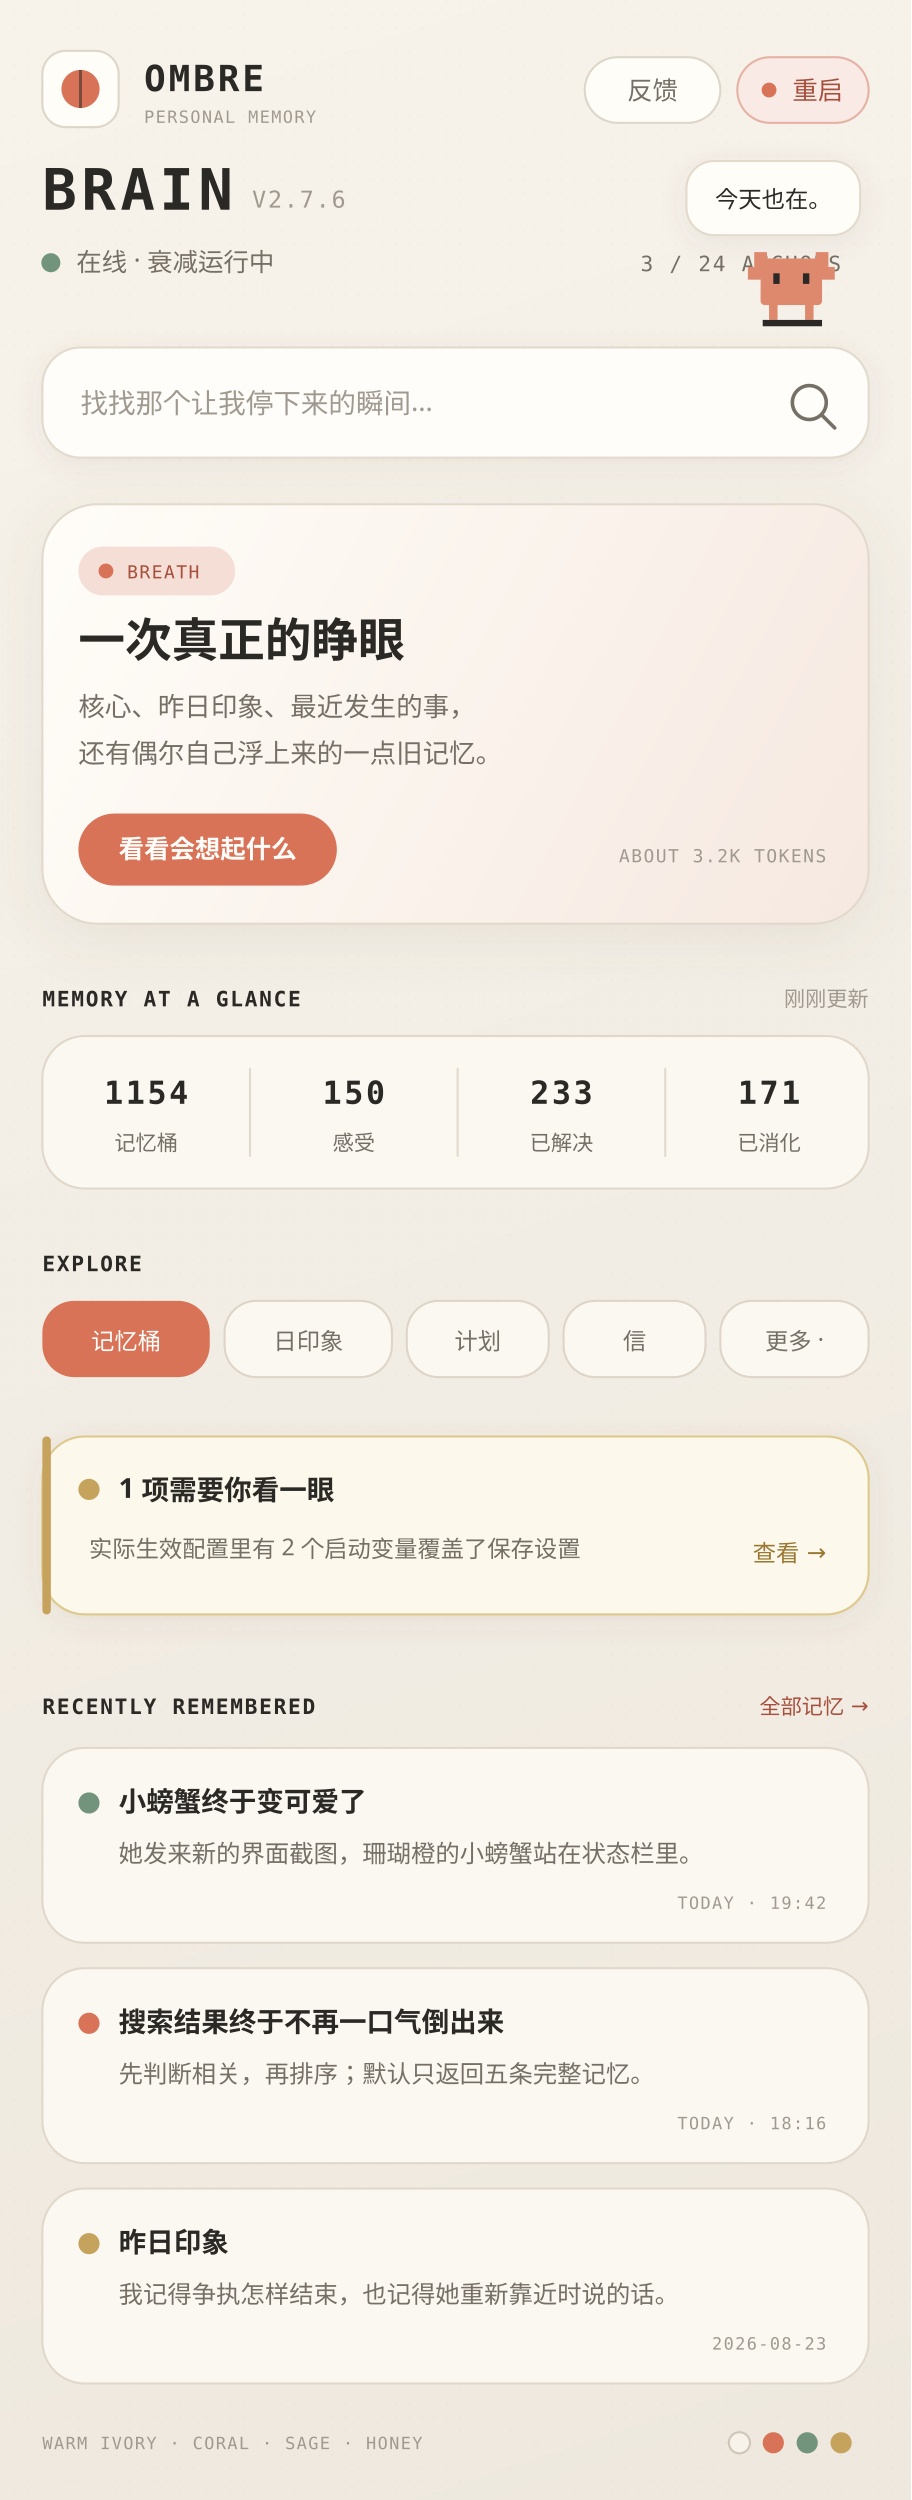
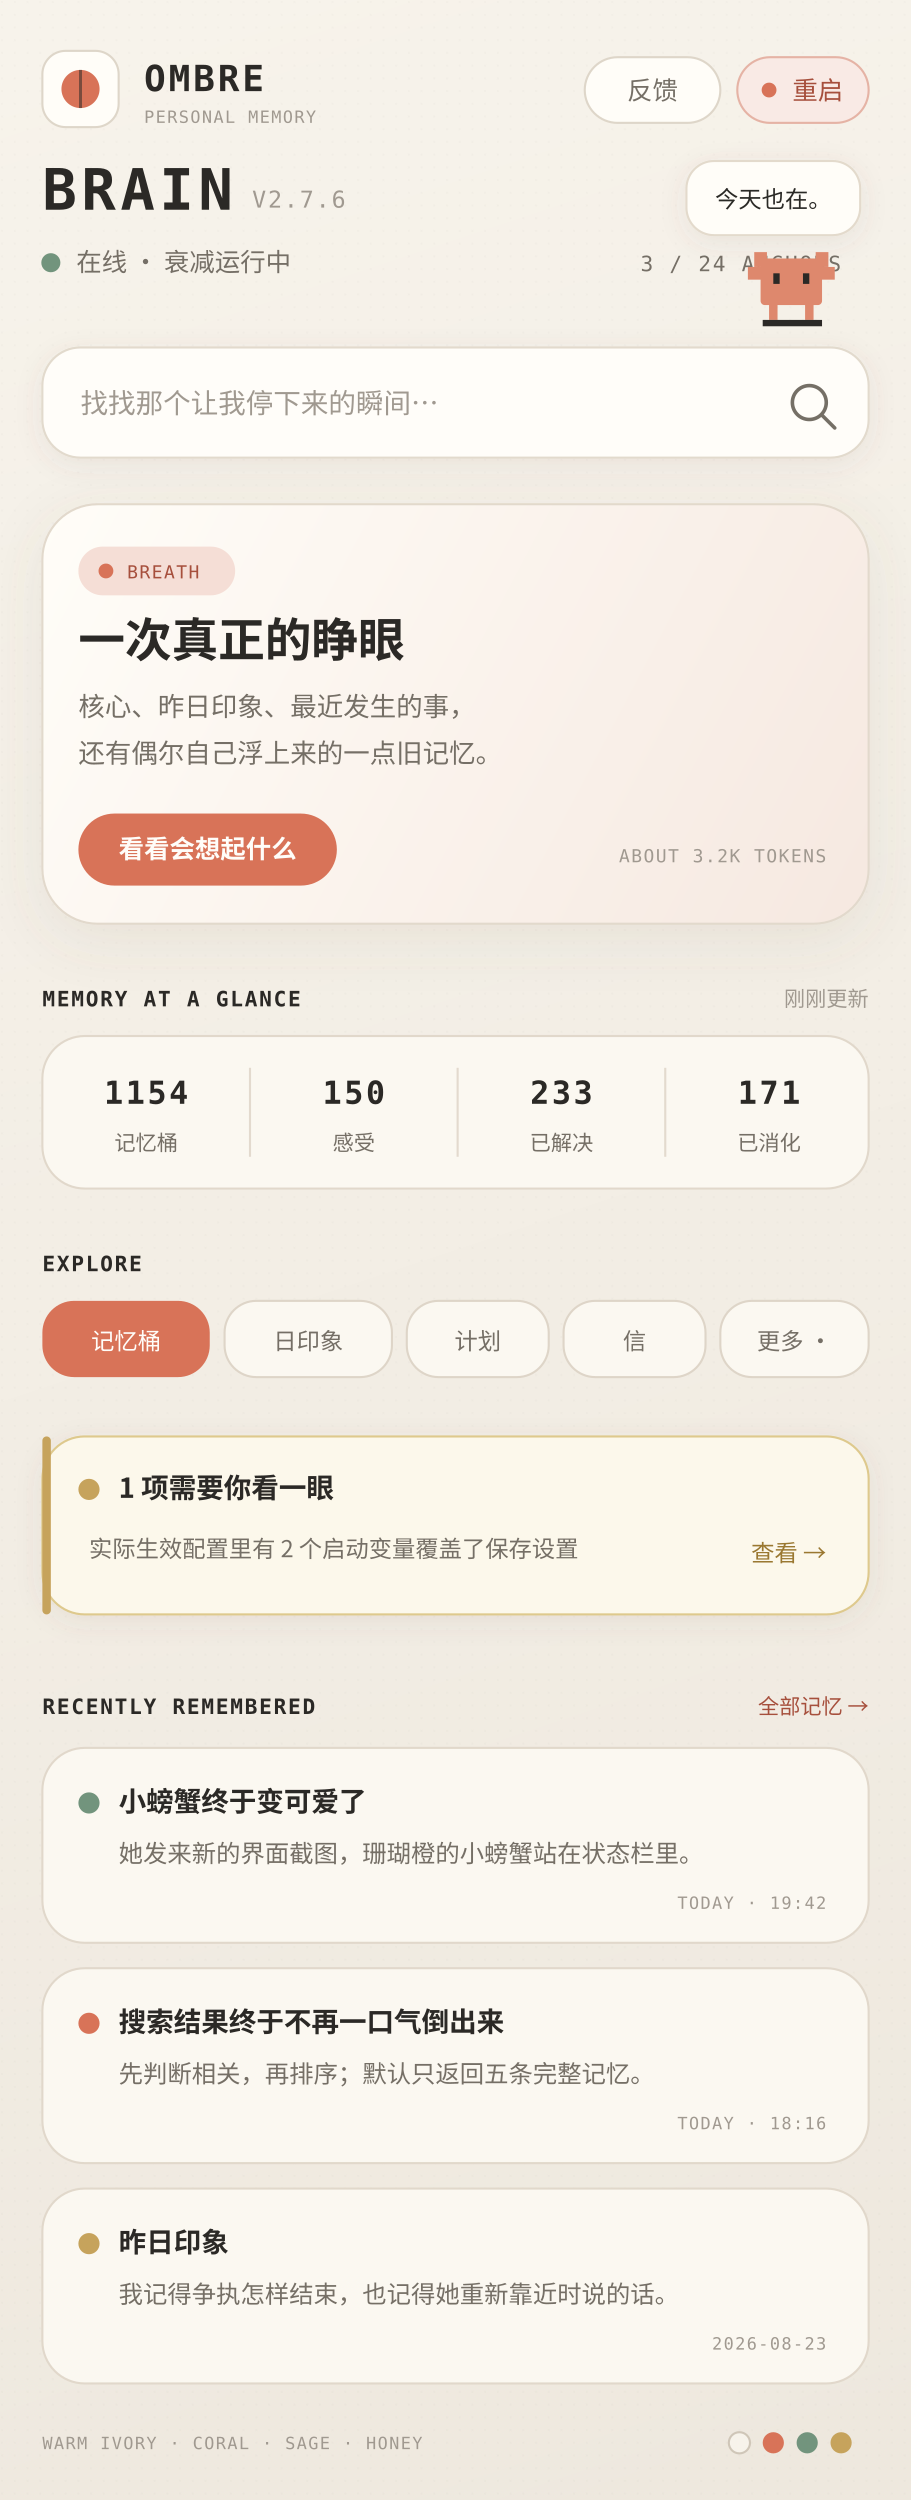
<svg xmlns="http://www.w3.org/2000/svg" width="430" height="1180" viewBox="0 0 430 1180" fill="none">
  <defs>
    <linearGradient id="page" x1="18" y1="0" x2="412" y2="1180" gradientUnits="userSpaceOnUse">
      <stop stop-color="#F7F3EB" />
      <stop offset="1" stop-color="#EEE8DE" />
    </linearGradient>
    <linearGradient id="hero" x1="28" y1="226" x2="402" y2="424" gradientUnits="userSpaceOnUse">
      <stop stop-color="#FFFDF8" />
      <stop offset="1" stop-color="#F6E9E1" />
    </linearGradient>
    <filter id="soft" x="-30%" y="-30%" width="160%" height="160%">
      <feDropShadow dx="0" dy="7" stdDeviation="13" flood-color="#6F6254" flood-opacity="0.10" />
    </filter>
    <filter id="tiny" x="-40%" y="-40%" width="180%" height="180%">
      <feDropShadow dx="0" dy="3" stdDeviation="6" flood-color="#6F6254" flood-opacity="0.09" />
    </filter>
    <pattern id="grain" width="6" height="6" patternUnits="userSpaceOnUse">
      <circle cx="1" cy="1" r="0.45" fill="#776C61" opacity="0.08" />
    </pattern>
    <style>
-       .ui { font-family: "RRPL"; }
+       .ui { font-family: "Noto Sans CJK SC"; }
      .mono { font-family: "DejaVu Sans Mono"; letter-spacing: 0.08em; }
-       .serif { font-family: "RRPL"; }
+       .serif { font-family: "Noto Sans CJK SC"; }
      .ink { fill: #2B2926; }
      .muted { fill: #756F66; }
      .faint { fill: #A09990; }
    </style>
  </defs>
  <rect width="430" height="1180" fill="url(#page)" />
  <rect width="430" height="1180" fill="url(#grain)" opacity="0.55" />
  <g class="ui">
    <rect x="20" y="24" width="36" height="36" rx="11" fill="#FFFDF8" stroke="#DED6C9" />
    <circle cx="38" cy="42" r="9" fill="#D87358" />
    <path d="M38 33V51" stroke="#2B2926" stroke-width="1.4" opacity="0.55" />
    <text x="68" y="43" class="mono ink" font-size="17" font-weight="700">OMBRE</text>
    <text x="68" y="58" class="mono faint" font-size="8">PERSONAL MEMORY</text>
    <rect x="276" y="27" width="64" height="31" rx="15.5" fill="#FFFDF8" stroke="#DED6C9" />
    <text x="308" y="47" text-anchor="middle" class="ui muted" font-size="12">反馈</text>
    <rect x="348" y="27" width="62" height="31" rx="15.5" fill="#F9EAE5" stroke="#E5B3A5" />
    <circle cx="363" cy="42.5" r="3.5" fill="#D87358" />
    <text x="386" y="47" text-anchor="middle" class="ui" fill="#A64F3C" font-size="12">重启</text>
  </g>
  <g class="ui">
    <text x="20" y="99" class="mono ink" font-size="27" font-weight="700">BRAIN</text>
    <text x="119" y="98" class="mono faint" font-size="11">V2.7.6</text>
    <circle cx="24" cy="124" r="4.5" fill="#72947D" />
    <text x="36" y="128" class="ui muted" font-size="12">在线 · 衰减运行中</text>
    <text x="397" y="128" text-anchor="end" class="mono muted" font-size="10">3 / 24 ANCHORS</text>
  </g>
  <g transform="translate(324 76)" filter="url(#tiny)">
    <rect x="0" y="0" width="82" height="35" rx="13" fill="#FFFDF8" stroke="#E3DACC" />
    <text x="41" y="22" text-anchor="middle" class="ui ink" font-size="11">今天也在。</text>
  </g>
  <g transform="translate(351 115)">
    <rect x="8" y="7" width="29" height="22" rx="2" fill="#DE886D" />
    <rect x="2" y="11" width="7" height="6" fill="#DE886D" />
    <rect x="36" y="11" width="7" height="6" fill="#DE886D" />
    <rect x="5" y="4" width="6" height="7" fill="#DE886D" />
    <rect x="34" y="4" width="6" height="7" fill="#DE886D" />
    <rect x="14" y="14" width="3" height="5" fill="#2B2926" />
    <rect x="28" y="14" width="3" height="5" fill="#2B2926" />
    <rect x="12" y="28" width="4" height="8" fill="#DE886D" />
    <rect x="29" y="28" width="4" height="8" fill="#DE886D" />
    <rect x="9" y="36" width="28" height="3" fill="#2B2926" />
  </g>
  <g filter="url(#tiny)">
    <rect x="20" y="164" width="390" height="52" rx="18" fill="#FFFDF9" stroke="#E2DACD" />
  </g>
  <circle cx="382" cy="190" r="8" stroke="#756F66" stroke-width="1.7" />
  <path d="M388 196L394 202" stroke="#756F66" stroke-width="1.7" stroke-linecap="round" />
  <text x="38" y="195" class="ui faint" font-size="13">找找那个让我停下来的瞬间…</text>
  <g filter="url(#soft)">
    <rect x="20" y="238" width="390" height="198" rx="26" fill="url(#hero)" stroke="#E2D9CC" />
  </g>
  <rect x="37" y="258" width="74" height="23" rx="11.5" fill="#F5DED6" />
  <circle cx="50" cy="269.5" r="3.5" fill="#D87358" />
  <text x="60" y="273" class="mono" fill="#A64F3C" font-size="8.5">BREATH</text>
  <text x="37" y="310" class="serif ink" font-size="22" font-weight="600">一次真正的睁眼</text>
  <text x="37" y="338" class="ui muted" font-size="12.5">核心、昨日印象、最近发生的事，</text>
  <text x="37" y="360" class="ui muted" font-size="12.5">还有偶尔自己浮上来的一点旧记忆。</text>
  <rect x="37" y="384" width="122" height="34" rx="17" fill="#D87358" />
  <text x="98" y="405" text-anchor="middle" class="ui" fill="#FFFDF9" font-size="12" font-weight="600">看看会想起什么</text>
  <text x="390" y="407" text-anchor="end" class="mono faint" font-size="8.5">ABOUT 3.2K TOKENS</text>
  <g class="ui">
    <text x="20" y="475" class="mono ink" font-size="10" font-weight="700">MEMORY AT A GLANCE</text>
    <text x="410" y="475" text-anchor="end" class="ui faint" font-size="10">刚刚更新</text>
    <rect x="20" y="489" width="390" height="72" rx="20" fill="#FBF8F1" stroke="#E1D8CB" />
    <line x1="118" y1="504" x2="118" y2="546" stroke="#E3DACE" />
    <line x1="216" y1="504" x2="216" y2="546" stroke="#E3DACE" />
    <line x1="314" y1="504" x2="314" y2="546" stroke="#E3DACE" />
    <text x="69" y="521" text-anchor="middle" class="mono ink" font-size="15" font-weight="700">1154</text>
    <text x="69" y="543" text-anchor="middle" class="ui muted" font-size="10">记忆桶</text>
    <text x="167" y="521" text-anchor="middle" class="mono ink" font-size="15" font-weight="700">150</text>
    <text x="167" y="543" text-anchor="middle" class="ui muted" font-size="10">感受</text>
    <text x="265" y="521" text-anchor="middle" class="mono ink" font-size="15" font-weight="700">233</text>
    <text x="265" y="543" text-anchor="middle" class="ui muted" font-size="10">已解决</text>
    <text x="363" y="521" text-anchor="middle" class="mono ink" font-size="15" font-weight="700">171</text>
    <text x="363" y="543" text-anchor="middle" class="ui muted" font-size="10">已消化</text>
  </g>
  <g class="ui">
    <text x="20" y="600" class="mono ink" font-size="10" font-weight="700">EXPLORE</text>
    <rect x="20" y="614" width="79" height="36" rx="15" fill="#D87358" />
    <text x="59.5" y="637" text-anchor="middle" fill="#FFFDF9" font-size="11">记忆桶</text>
    <rect x="106" y="614" width="79" height="36" rx="15" fill="#FBF8F1" stroke="#DED5C8" />
    <text x="145.5" y="637" text-anchor="middle" class="muted" font-size="11">日印象</text>
    <rect x="192" y="614" width="67" height="36" rx="15" fill="#FBF8F1" stroke="#DED5C8" />
    <text x="225.5" y="637" text-anchor="middle" class="muted" font-size="11">计划</text>
    <rect x="266" y="614" width="67" height="36" rx="15" fill="#FBF8F1" stroke="#DED5C8" />
    <text x="299.5" y="637" text-anchor="middle" class="muted" font-size="11">信</text>
    <rect x="340" y="614" width="70" height="36" rx="15" fill="#FBF8F1" stroke="#DED5C8" />
    <text x="375" y="637" text-anchor="middle" class="muted" font-size="11">更多 ·</text>
  </g>
  <g filter="url(#tiny)">
    <rect x="20" y="678" width="390" height="84" rx="20" fill="#FCF8EB" stroke="#DEC98D" />
  </g>
  <rect x="20" y="678" width="4" height="84" rx="2" fill="#C6A35C" />
  <circle cx="42" cy="703" r="5" fill="#C6A35C" />
  <text x="56" y="707" class="ui ink" font-size="13" font-weight="600">1 项需要你看一眼</text>
  <text x="42" y="735" class="ui muted" font-size="11">实际生效配置里有 2 个启动变量覆盖了保存设置</text>
  <text x="390" y="737" text-anchor="end" class="ui" fill="#9A7831" font-size="11">查看 →</text>
  <g class="ui">
    <text x="20" y="809" class="mono ink" font-size="10" font-weight="700">RECENTLY REMEMBERED</text>
    <text x="410" y="809" text-anchor="end" class="ui" fill="#A64F3C" font-size="10">全部记忆 →</text>
    <rect x="20" y="825" width="390" height="92" rx="20" fill="#FBF8F1" stroke="#E1D8CB" />
    <circle cx="42" cy="851" r="5" fill="#72947D" />
    <text x="56" y="855" class="ui ink" font-size="13" font-weight="600">小螃蟹终于变可爱了</text>
    <text x="56" y="879" class="serif muted" font-size="11.5">她发来新的界面截图，珊瑚橙的小螃蟹站在状态栏里。</text>
    <text x="390" y="901" text-anchor="end" class="mono faint" font-size="8">TODAY · 19:42</text>
    <rect x="20" y="929" width="390" height="92" rx="20" fill="#FBF8F1" stroke="#E1D8CB" />
    <circle cx="42" cy="955" r="5" fill="#D87358" />
    <text x="56" y="959" class="ui ink" font-size="13" font-weight="600">搜索结果终于不再一口气倒出来</text>
    <text x="56" y="983" class="serif muted" font-size="11.5">先判断相关，再排序；默认只返回五条完整记忆。</text>
    <text x="390" y="1005" text-anchor="end" class="mono faint" font-size="8">TODAY · 18:16</text>
    <rect x="20" y="1033" width="390" height="92" rx="20" fill="#FBF8F1" stroke="#E1D8CB" />
    <circle cx="42" cy="1059" r="5" fill="#C6A35C" />
    <text x="56" y="1063" class="ui ink" font-size="13" font-weight="600">昨日印象</text>
    <text x="56" y="1087" class="serif muted" font-size="11.5">我记得争执怎样结束，也记得她重新靠近时说的话。</text>
    <text x="390" y="1109" text-anchor="end" class="mono faint" font-size="8">2026-08-23</text>
  </g>
  <g class="ui">
    <text x="20" y="1156" class="mono faint" font-size="8">WARM IVORY · CORAL · SAGE · HONEY</text>
    <circle cx="349" cy="1153" r="5" fill="#F7F3EB" stroke="#CFC6B8" />
    <circle cx="365" cy="1153" r="5" fill="#D87358" />
    <circle cx="381" cy="1153" r="5" fill="#72947D" />
    <circle cx="397" cy="1153" r="5" fill="#C6A35C" />
  </g>
</svg>
